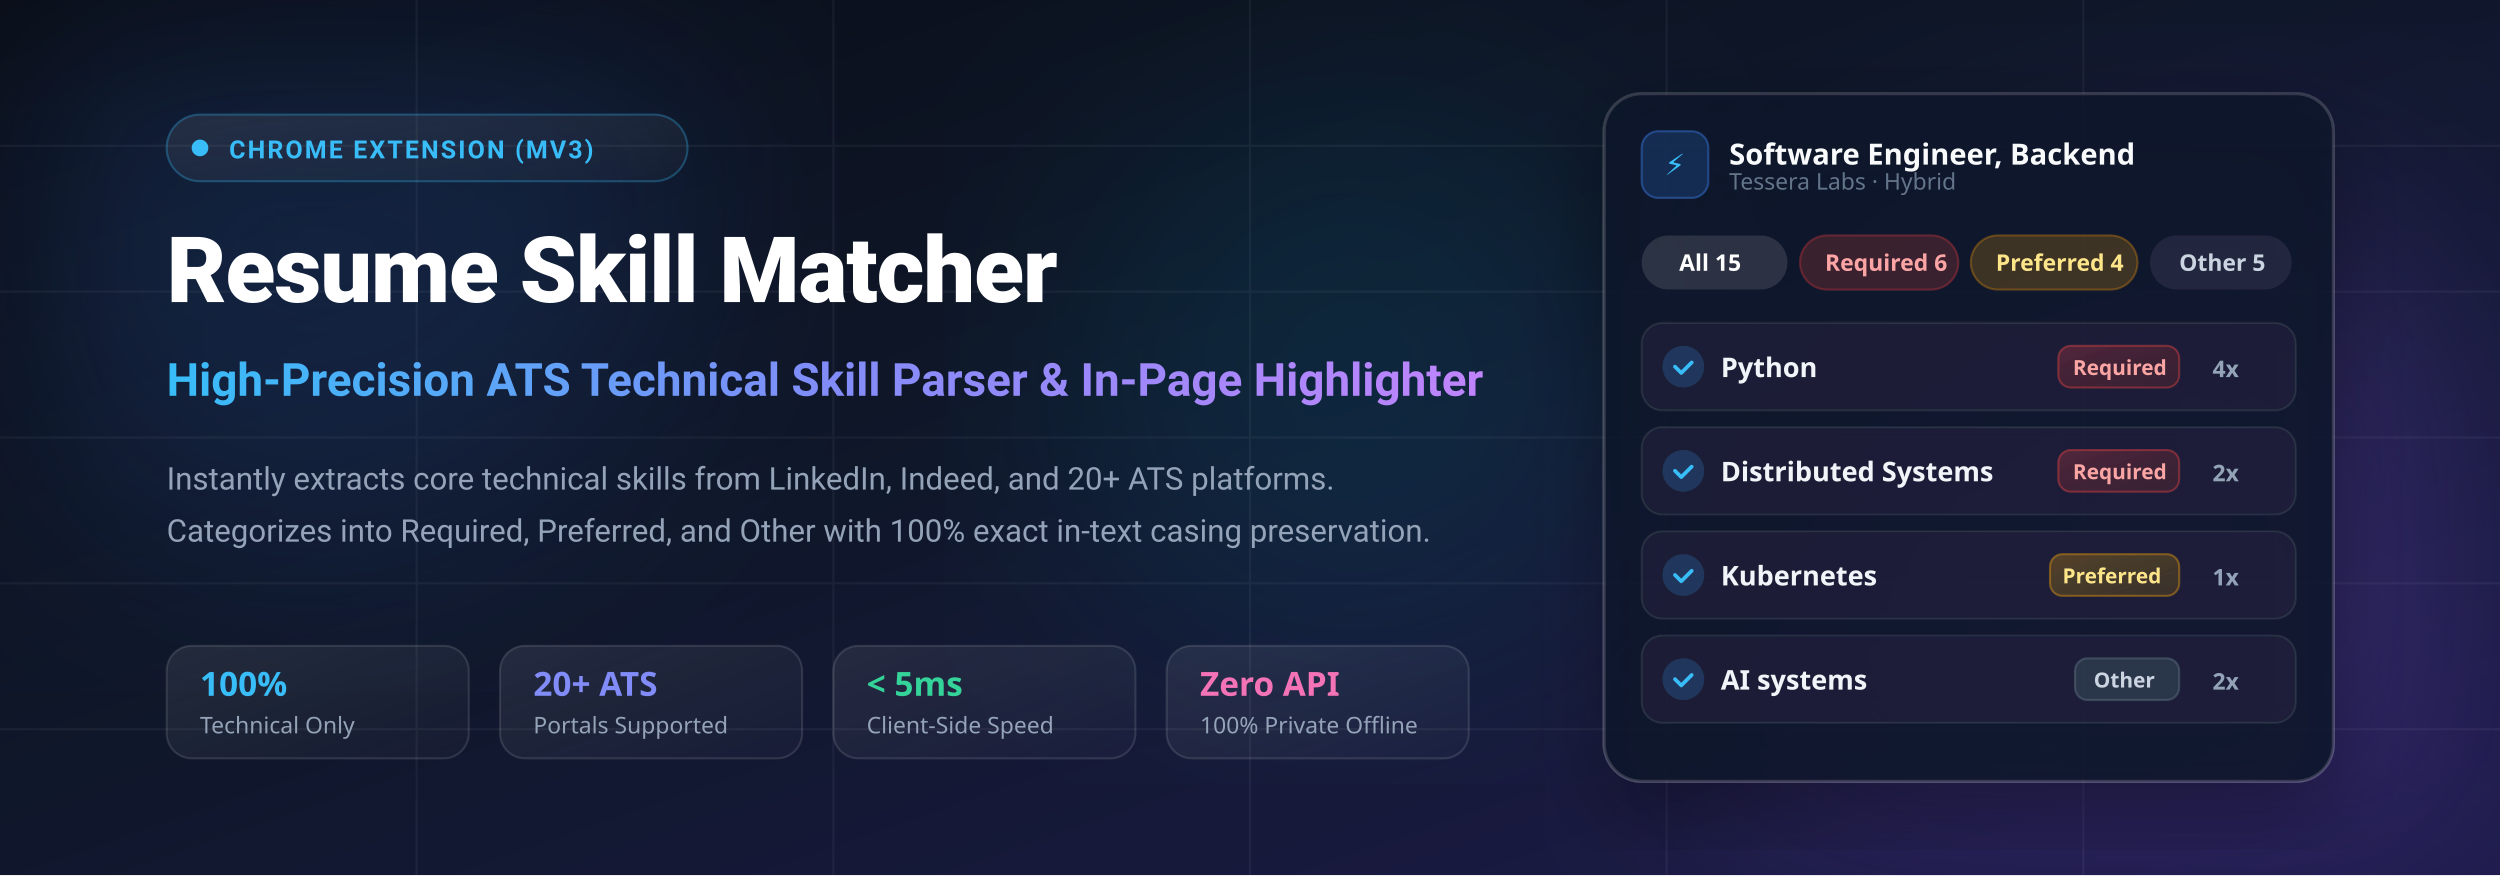
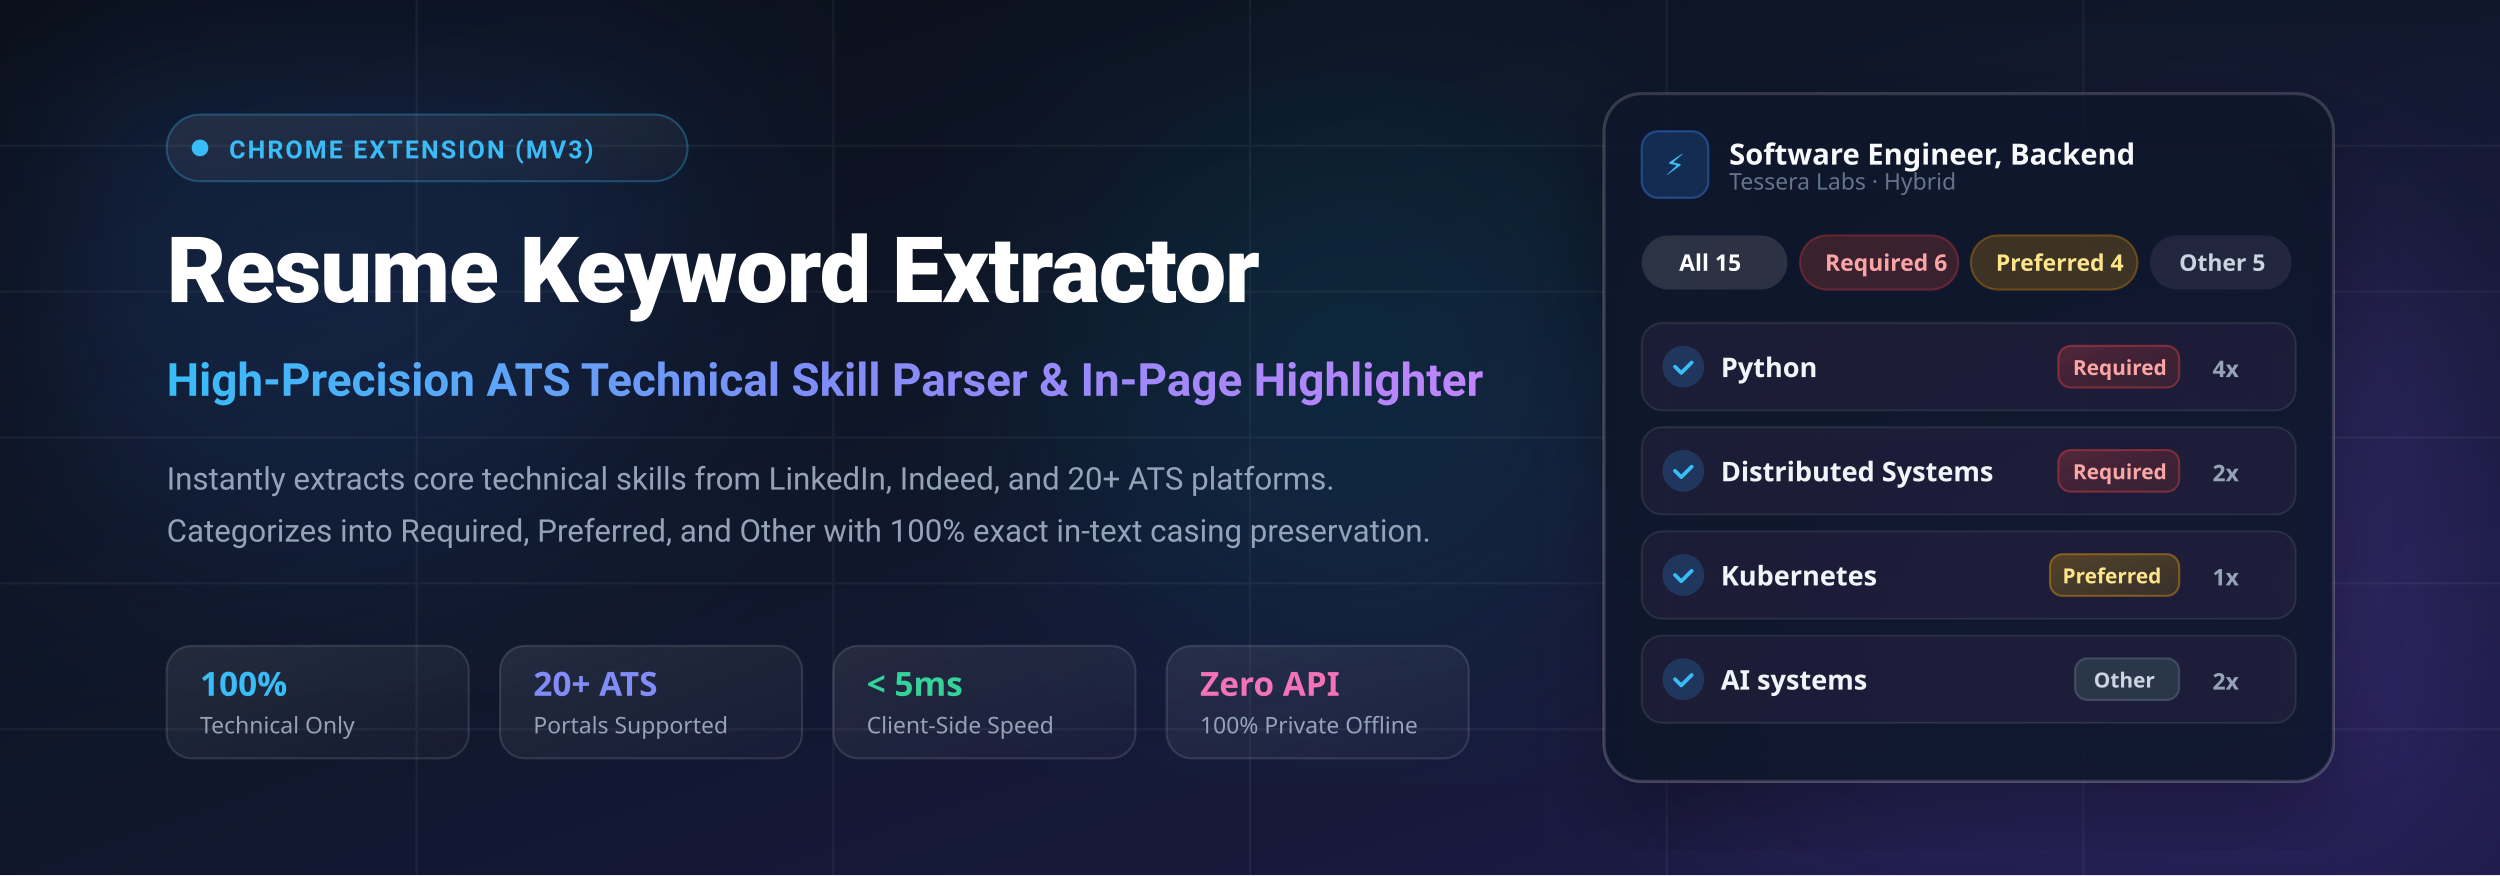
<svg xmlns="http://www.w3.org/2000/svg" viewBox="0 0 1200 420" width="100%" height="100%">
  <defs>
    <linearGradient id="bgGrad" x1="0%" y1="0%" x2="100%" y2="100%">
      <stop offset="0%" stop-color="#090d16" />
      <stop offset="45%" stop-color="#0f172a" />
      <stop offset="100%" stop-color="#1e1b4b" />
    </linearGradient>
    <linearGradient id="accentGrad" x1="0%" y1="0%" x2="100%" y2="0%">
      <stop offset="0%" stop-color="#38bdf8" />
      <stop offset="50%" stop-color="#818cf8" />
      <stop offset="100%" stop-color="#c084fc" />
    </linearGradient>
    <linearGradient id="badgeGradReq" x1="0%" y1="0%" x2="100%" y2="100%">
      <stop offset="0%" stop-color="#ef4444" stop-opacity="0.25" />
      <stop offset="100%" stop-color="#b91c1c" stop-opacity="0.15" />
    </linearGradient>
    <linearGradient id="badgeGradPref" x1="0%" y1="0%" x2="100%" y2="100%">
      <stop offset="0%" stop-color="#f59e0b" stop-opacity="0.25" />
      <stop offset="100%" stop-color="#d97706" stop-opacity="0.15" />
    </linearGradient>
    <linearGradient id="cardGrad" x1="0%" y1="0%" x2="100%" y2="100%">
      <stop offset="0%" stop-color="#ffffff" stop-opacity="0.08" />
      <stop offset="100%" stop-color="#ffffff" stop-opacity="0.02" />
    </linearGradient>
    <filter id="glow" x="-20%" y="-20%" width="140%" height="140%">
      <feGaussianBlur stdDeviation="60" result="blur" />
    </filter>
    <filter id="cardShadow" x="-10%" y="-10%" width="120%" height="120%">
      <feDropShadow dx="0" dy="16" stdDeviation="20" flood-color="#000000" flood-opacity="0.4" />
    </filter>
  </defs>
  <rect width="1200" height="420" fill="url(#bgGrad)" />
  <circle cx="150" cy="80" r="180" fill="#3b82f6" opacity="0.15" filter="url(#glow)" />
  <circle cx="1050" cy="320" r="220" fill="#8b5cf6" opacity="0.2" filter="url(#glow)" />
  <circle cx="650" cy="180" r="140" fill="#06b6d4" opacity="0.1" filter="url(#glow)" />
  <g opacity="0.05" stroke="#ffffff" stroke-width="1">
    <line x1="0" y1="70" x2="1200" y2="70" />
    <line x1="0" y1="140" x2="1200" y2="140" />
    <line x1="0" y1="210" x2="1200" y2="210" />
    <line x1="0" y1="280" x2="1200" y2="280" />
    <line x1="0" y1="350" x2="1200" y2="350" />
    <line x1="200" y1="0" x2="200" y2="420" />
    <line x1="400" y1="0" x2="400" y2="420" />
    <line x1="600" y1="0" x2="600" y2="420" />
    <line x1="800" y1="0" x2="800" y2="420" />
    <line x1="1000" y1="0" x2="1000" y2="420" />
  </g>
  <g transform="translate(80, 55)">
    <rect width="250" height="32" rx="16" fill="url(#cardGrad)" stroke="#38bdf8" stroke-opacity="0.3" stroke-width="1" />
    <circle cx="16" cy="16" r="4" fill="#38bdf8" />
    <text x="30" y="21" fill="#38bdf8" font-family="-apple-system, BlinkMacSystemFont, 'Segoe UI', Roboto, sans-serif" font-size="12" font-weight="600" letter-spacing="1">CHROME EXTENSION (MV3)</text>
  </g>
  <text x="80" y="145" fill="#ffffff" font-family="-apple-system, BlinkMacSystemFont, 'Segoe UI', Roboto, Helvetica, Arial, sans-serif" font-size="44" font-weight="800" letter-spacing="-0.5">
-     Resume Skill Matcher
+     Resume Keyword Extractor
  </text>
  <text x="80" y="190" fill="url(#accentGrad)" font-family="-apple-system, BlinkMacSystemFont, 'Segoe UI', Roboto, sans-serif" font-size="22" font-weight="600">
    High-Precision ATS Technical Skill Parser &amp; In-Page Highlighter
  </text>
  <text x="80" y="235" fill="#94a3b8" font-family="-apple-system, BlinkMacSystemFont, 'Segoe UI', Roboto, sans-serif" font-size="15" font-weight="400">
    Instantly extracts core technical skills from LinkedIn, Indeed, and 20+ ATS platforms.
  </text>
  <text x="80" y="260" fill="#94a3b8" font-family="-apple-system, BlinkMacSystemFont, 'Segoe UI', Roboto, sans-serif" font-size="15" font-weight="400">
    Categorizes into Required, Preferred, and Other with 100% exact in-text casing preservation.
  </text>
  <g transform="translate(80, 310)">
    <g transform="translate(0, 0)">
      <rect width="145" height="54" rx="12" fill="url(#cardGrad)" stroke="#ffffff" stroke-opacity="0.12" stroke-width="1" />
      <text x="16" y="24" fill="#38bdf8" font-family="sans-serif" font-size="16" font-weight="700">100%</text>
      <text x="16" y="42" fill="#94a3b8" font-family="sans-serif" font-size="11" font-weight="500">Technical Only</text>
    </g>
    <g transform="translate(160, 0)">
      <rect width="145" height="54" rx="12" fill="url(#cardGrad)" stroke="#ffffff" stroke-opacity="0.12" stroke-width="1" />
      <text x="16" y="24" fill="#818cf8" font-family="sans-serif" font-size="16" font-weight="700">20+ ATS</text>
      <text x="16" y="42" fill="#94a3b8" font-family="sans-serif" font-size="11" font-weight="500">Portals Supported</text>
    </g>
    <g transform="translate(320, 0)">
      <rect width="145" height="54" rx="12" fill="url(#cardGrad)" stroke="#ffffff" stroke-opacity="0.12" stroke-width="1" />
      <text x="16" y="24" fill="#34d399" font-family="sans-serif" font-size="16" font-weight="700">&lt; 5ms</text>
      <text x="16" y="42" fill="#94a3b8" font-family="sans-serif" font-size="11" font-weight="500">Client-Side Speed</text>
    </g>
    <g transform="translate(480, 0)">
      <rect width="145" height="54" rx="12" fill="url(#cardGrad)" stroke="#ffffff" stroke-opacity="0.12" stroke-width="1" />
      <text x="16" y="24" fill="#f472b6" font-family="sans-serif" font-size="16" font-weight="700">Zero API</text>
      <text x="16" y="42" fill="#94a3b8" font-family="sans-serif" font-size="11" font-weight="500">100% Private Offline</text>
    </g>
  </g>
  <g transform="translate(770, 45)" filter="url(#cardShadow)">
    <rect width="350" height="330" rx="18" fill="#0f172a" fill-opacity="0.85" stroke="#ffffff" stroke-opacity="0.15" stroke-width="1.5" />
    <g transform="translate(18, 18)">
      <rect width="32" height="32" rx="8" fill="#3b82f6" fill-opacity="0.2" stroke="#3b82f6" stroke-opacity="0.4" />
      <text x="11" y="21" fill="#38bdf8" font-family="sans-serif" font-size="14" font-weight="bold">⚡</text>
      <text x="42" y="16" fill="#f8fafc" font-family="sans-serif" font-size="14" font-weight="700">Software Engineer, Backend</text>
      <text x="42" y="28" fill="#64748b" font-family="sans-serif" font-size="11" font-weight="500">Tessera Labs · Hybrid</text>
    </g>
    <g transform="translate(18, 68)">
      <rect width="70" height="26" rx="13" fill="#ffffff" fill-opacity="0.12" />
      <text x="18" y="17" fill="#ffffff" font-family="sans-serif" font-size="11" font-weight="600">All 15</text>
      <g transform="translate(76, 0)">
        <rect width="76" height="26" rx="13" fill="#ef4444" fill-opacity="0.2" stroke="#ef4444" stroke-opacity="0.3" />
        <text x="12" y="17" fill="#fca5a5" font-family="sans-serif" font-size="11" font-weight="600">Required 6</text>
      </g>
      <g transform="translate(158, 0)">
        <rect width="80" height="26" rx="13" fill="#f59e0b" fill-opacity="0.2" stroke="#f59e0b" stroke-opacity="0.3" />
        <text x="12" y="17" fill="#fde68a" font-family="sans-serif" font-size="11" font-weight="600">Preferred 4</text>
      </g>
      <g transform="translate(244, 0)">
        <rect width="68" height="26" rx="13" fill="#64748b" fill-opacity="0.2" />
        <text x="14" y="17" fill="#cbd5e1" font-family="sans-serif" font-size="11" font-weight="600">Other 5</text>
      </g>
    </g>
    <g transform="translate(18, 110)">
      <g transform="translate(0, 0)">
        <rect width="314" height="42" rx="10" fill="#ffffff" fill-opacity="0.05" stroke="#ffffff" stroke-opacity="0.08" />
        <circle cx="20" cy="21" r="10" fill="#3b82f6" fill-opacity="0.2" />
        <path d="M16 21 l3 3 l5 -5" stroke="#38bdf8" stroke-width="1.8" fill="none" stroke-linecap="round" stroke-linejoin="round" />
        <text x="38" y="26" fill="#f1f5f9" font-family="sans-serif" font-size="13" font-weight="600">Python</text>
        <rect x="200" y="11" width="58" height="20" rx="6" fill="url(#badgeGradReq)" stroke="#ef4444" stroke-opacity="0.4" />
        <text x="207" y="25" fill="#fca5a5" font-family="sans-serif" font-size="10" font-weight="700">Required</text>
        <text x="274" y="26" fill="#94a3b8" font-family="sans-serif" font-size="11" font-weight="700">4x</text>
      </g>
      <g transform="translate(0, 50)">
        <rect width="314" height="42" rx="10" fill="#ffffff" fill-opacity="0.05" stroke="#ffffff" stroke-opacity="0.08" />
        <circle cx="20" cy="21" r="10" fill="#3b82f6" fill-opacity="0.2" />
        <path d="M16 21 l3 3 l5 -5" stroke="#38bdf8" stroke-width="1.8" fill="none" stroke-linecap="round" stroke-linejoin="round" />
        <text x="38" y="26" fill="#f1f5f9" font-family="sans-serif" font-size="13" font-weight="600">Distributed Systems</text>
        <rect x="200" y="11" width="58" height="20" rx="6" fill="url(#badgeGradReq)" stroke="#ef4444" stroke-opacity="0.4" />
        <text x="207" y="25" fill="#fca5a5" font-family="sans-serif" font-size="10" font-weight="700">Required</text>
        <text x="274" y="26" fill="#94a3b8" font-family="sans-serif" font-size="11" font-weight="700">2x</text>
      </g>
      <g transform="translate(0, 100)">
        <rect width="314" height="42" rx="10" fill="#ffffff" fill-opacity="0.05" stroke="#ffffff" stroke-opacity="0.08" />
        <circle cx="20" cy="21" r="10" fill="#3b82f6" fill-opacity="0.2" />
        <path d="M16 21 l3 3 l5 -5" stroke="#38bdf8" stroke-width="1.8" fill="none" stroke-linecap="round" stroke-linejoin="round" />
        <text x="38" y="26" fill="#f1f5f9" font-family="sans-serif" font-size="13" font-weight="600">Kubernetes</text>
        <rect x="196" y="11" width="62" height="20" rx="6" fill="url(#badgeGradPref)" stroke="#f59e0b" stroke-opacity="0.4" />
        <text x="202" y="25" fill="#fde68a" font-family="sans-serif" font-size="10" font-weight="700">Preferred</text>
        <text x="274" y="26" fill="#94a3b8" font-family="sans-serif" font-size="11" font-weight="700">1x</text>
      </g>
      <g transform="translate(0, 150)">
        <rect width="314" height="42" rx="10" fill="#ffffff" fill-opacity="0.05" stroke="#ffffff" stroke-opacity="0.08" />
        <circle cx="20" cy="21" r="10" fill="#3b82f6" fill-opacity="0.2" />
        <path d="M16 21 l3 3 l5 -5" stroke="#38bdf8" stroke-width="1.8" fill="none" stroke-linecap="round" stroke-linejoin="round" />
        <text x="38" y="26" fill="#f1f5f9" font-family="sans-serif" font-size="13" font-weight="600">AI systems</text>
        <rect x="208" y="11" width="50" height="20" rx="6" fill="#64748b" fill-opacity="0.25" stroke="#64748b" stroke-opacity="0.4" />
        <text x="217" y="25" fill="#cbd5e1" font-family="sans-serif" font-size="10" font-weight="700">Other</text>
        <text x="274" y="26" fill="#94a3b8" font-family="sans-serif" font-size="11" font-weight="700">2x</text>
      </g>
    </g>
  </g>
</svg>
